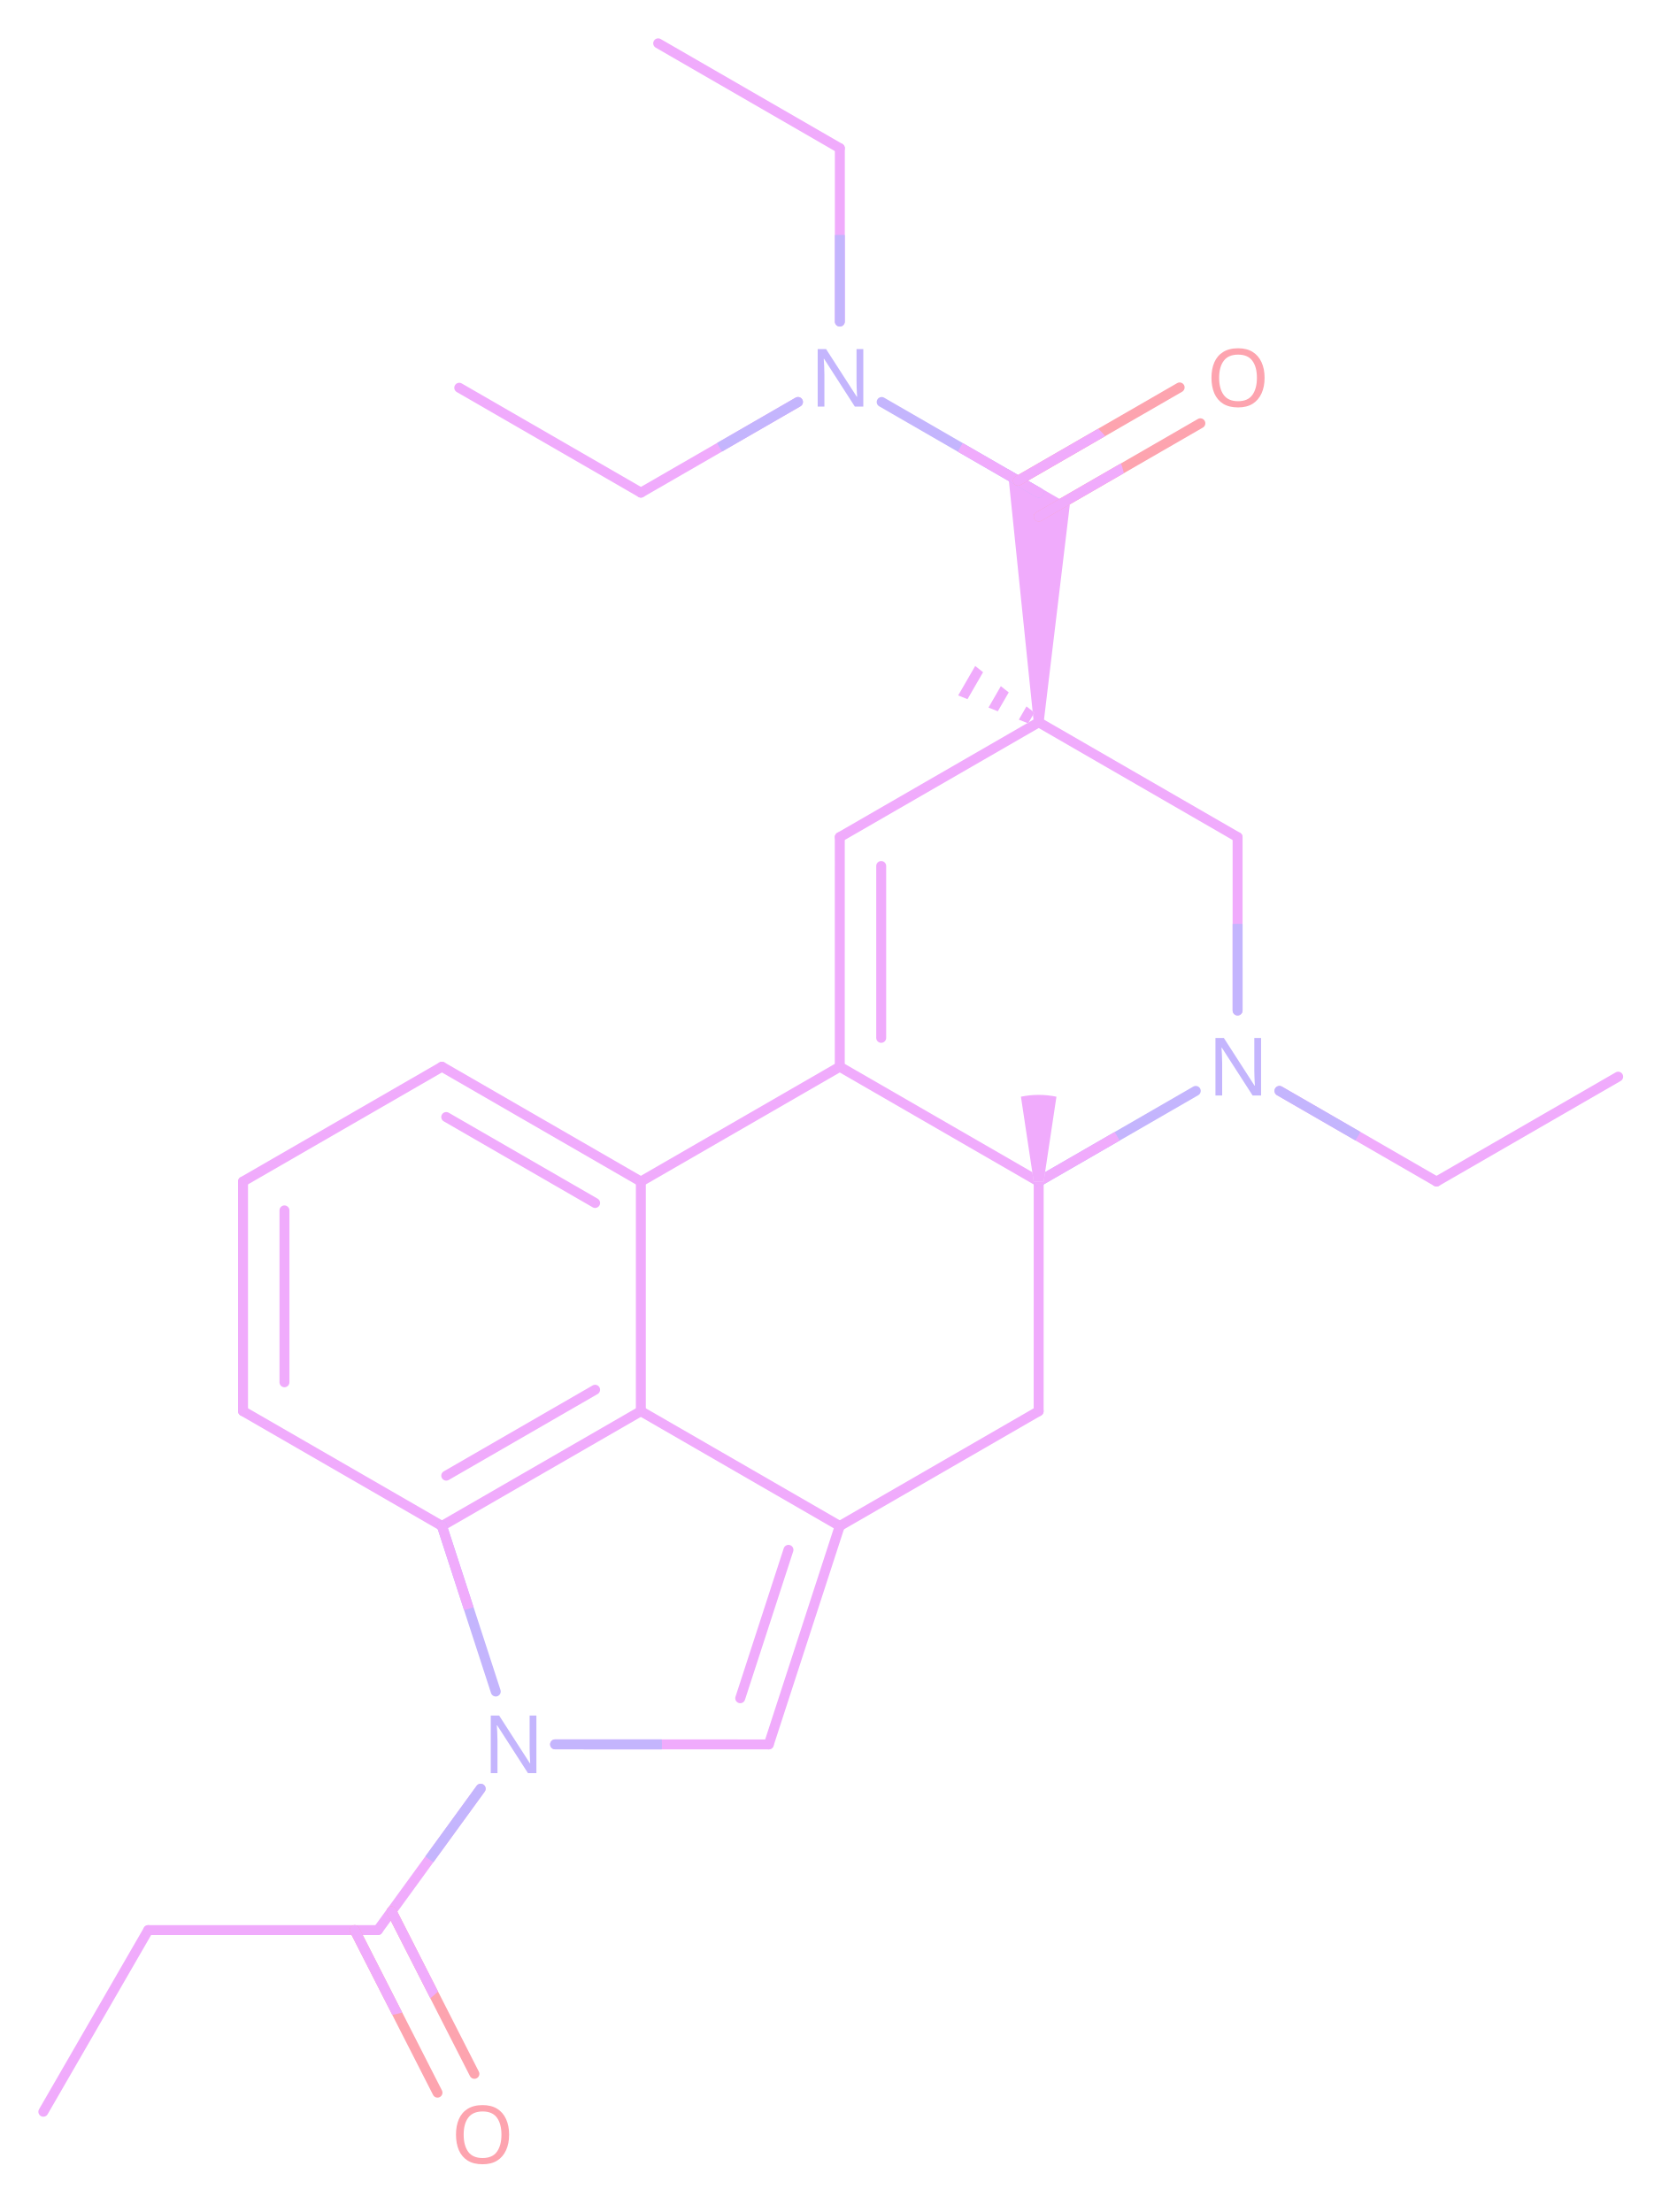
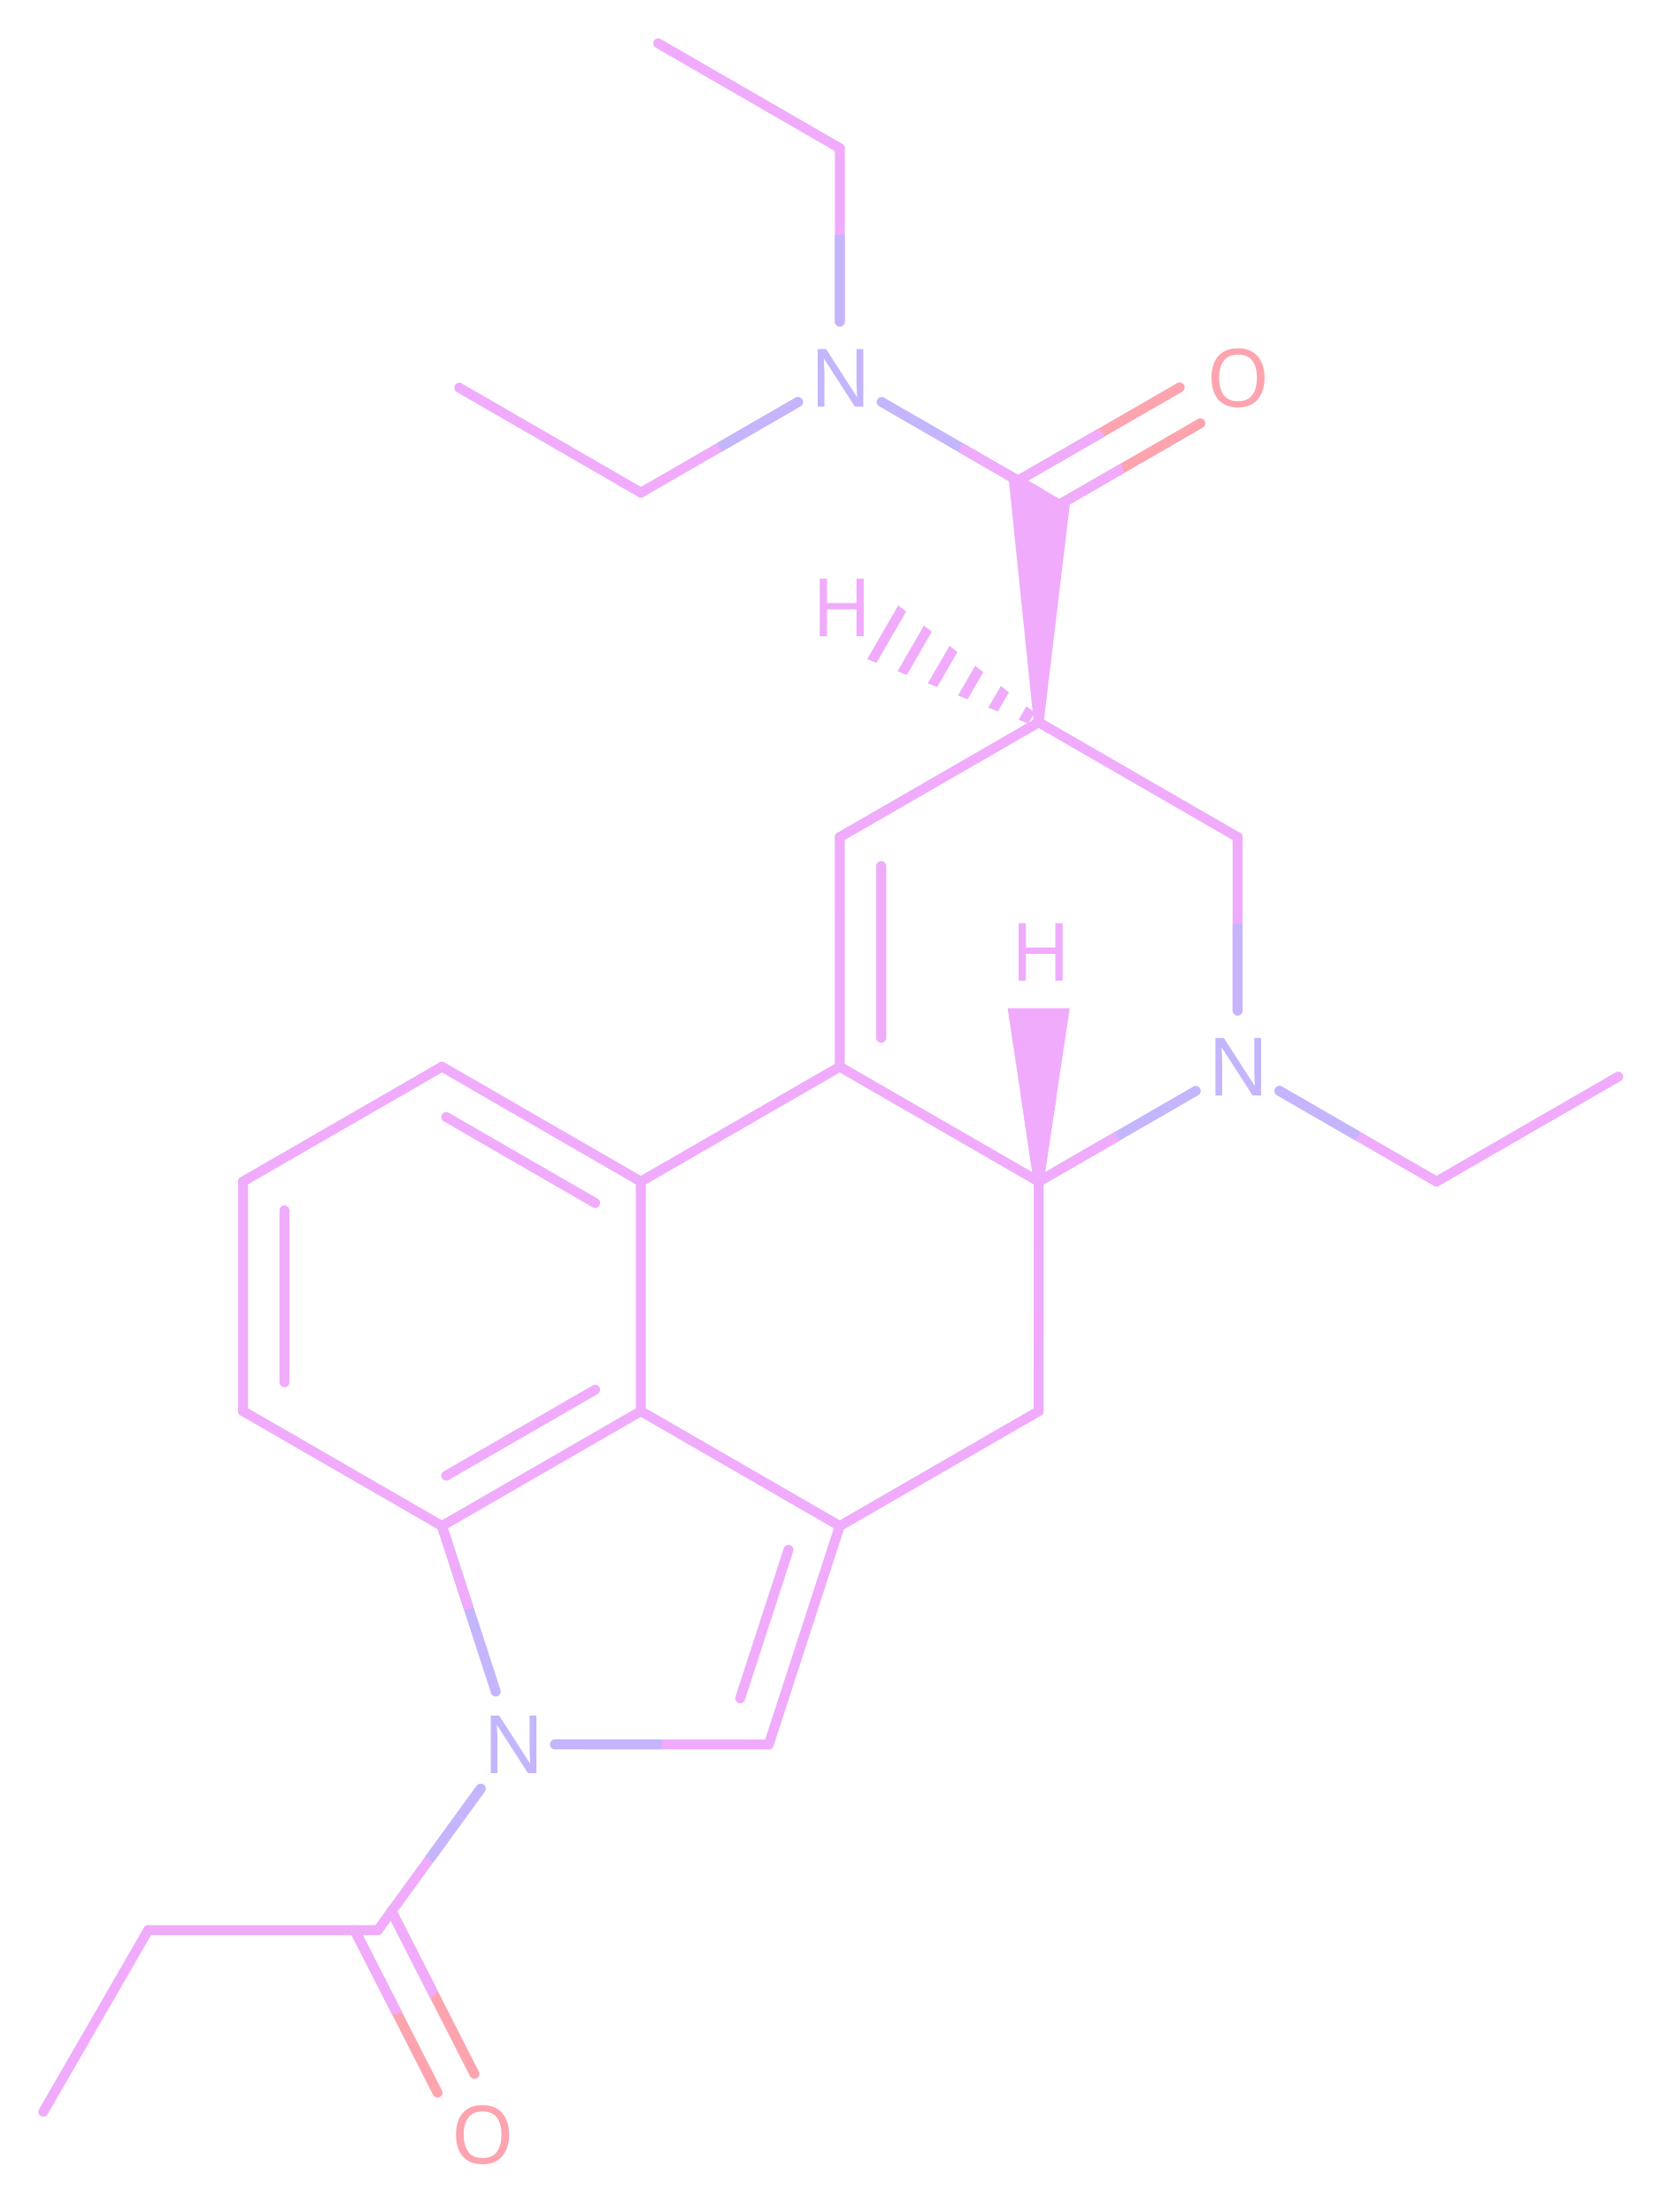
<svg xmlns="http://www.w3.org/2000/svg" width="433.037" stroke-miterlimit="10" font-weight="normal" height="576.623" font-style="normal" font-size="12px" id="svg2" version="1.1" style="font-style:normal;font-weight:normal;font-size:12px;font-family:Dialog;color-interpolation:auto;fill:#f0abfc;fill-opacity:1;stroke:none;stroke:none;stroke:none;stroke:none;stroke:none;stroke:none;stroke:none;stroke:none;color-rendering:auto;image-rendering:auto;shape-rendering:auto;text-rendering:auto">
  <defs id="genericDefs" />
  <g id="g5" transform="translate(-183.4816,-11.78029)" style="fill:#f0abfc;stroke:none">
    <defs id="1642522394782-defs1">
      <clipPath clipPathUnits="userSpaceOnUse" id="1642522394307-clipPath1">
        <path d="M 0,0 800,0 800,600 0,600 0,0 Z" id="path9" style="stroke:none" />
      </clipPath>
      <clipPath clipPathUnits="userSpaceOnUse" id="1642522394528-clipPath1">
        <path d="m 298.664,386.88 c -12.531,0 -22.689,10.158 -22.689,22.689 0,12.531 10.158,22.689 22.689,22.689 12.531,0 22.689,-10.158 22.689,-22.689 0,-12.531 -10.158,-22.689 -22.689,-22.689 z" id="path12" style="stroke:none" />
      </clipPath>
      <clipPath clipPathUnits="userSpaceOnUse" id="1642522394179-clipPath1">
        <path d="m 328.149,438.649 c -15.381,0 -27.85,12.469 -27.85,27.85 0,15.381 12.469,27.85 27.85,27.85 15.381,0 27.85,-12.469 27.85,-27.85 0,-15.381 -12.469,-27.85 -27.85,-27.85 z" id="path15" style="stroke:none" />
      </clipPath>
      <clipPath clipPathUnits="userSpaceOnUse" id="164252239449-clipPath1">
        <path d="m 308.755,455.286 c -12.581,0 -22.779,10.199 -22.779,22.779 0,12.581 10.199,22.779 22.779,22.779 12.581,0 22.779,-10.199 22.779,-22.779 0,-12.581 -10.199,-22.779 -22.779,-22.779 z" id="path18" style="stroke:none" />
      </clipPath>
      <clipPath clipPathUnits="userSpaceOnUse" id="1642522394367-clipPath1">
        <path d="m 281.973,492.518 c -12.372,0 -22.402,10.03 -22.402,22.402 0,12.372 10.03,22.402 22.402,22.402 12.372,0 22.402,-10.03 22.402,-22.402 0,-12.372 -10.03,-22.402 -22.402,-22.402 z" id="path21" style="stroke:none" />
      </clipPath>
      <clipPath clipPathUnits="userSpaceOnUse" id="1642522394554-clipPath1">
        <path d="m 454.195,176.598 c -12.962,0 -23.47,10.508 -23.47,23.47 0,12.962 10.508,23.47 23.47,23.47 12.962,0 23.47,-10.508 23.47,-23.47 0,-12.962 -10.508,-23.47 -23.47,-23.47 z" id="path24" style="stroke:none" />
      </clipPath>
      <clipPath clipPathUnits="userSpaceOnUse" id="1642522394474-clipPath1">
        <path d="m 454.2,116.577 c -13.052,0 -23.633,10.581 -23.633,23.633 0,13.052 10.581,23.633 23.633,23.633 13.052,0 23.633,-10.581 23.633,-23.633 0,-13.052 -10.581,-23.633 -23.633,-23.633 z" id="path27" style="stroke:none" />
      </clipPath>
      <clipPath clipPathUnits="userSpaceOnUse" id="1642522394429-clipPath1">
        <path d="m 391.459,92.938 c -13.052,0 -23.633,10.581 -23.633,23.633 0,13.052 10.581,23.633 23.633,23.633 13.052,0 23.633,-10.581 23.633,-23.633 0,-13.052 -10.581,-23.633 -23.633,-23.633 z" id="path30" style="stroke:none" />
      </clipPath>
      <clipPath clipPathUnits="userSpaceOnUse" id="1642522394343-clipPath1">
        <path d="m 402.365,73.015 c -12.48,0 -22.597,10.117 -22.597,22.597 0,12.48 10.117,22.597 22.597,22.597 12.48,0 22.597,-10.117 22.597,-22.597 0,-12.48 -10.117,-22.597 -22.597,-22.597 z" id="path33" style="stroke:none" />
      </clipPath>
      <clipPath clipPathUnits="userSpaceOnUse" id="1642522394288-clipPath1">
        <path d="m 506.032,252.599 c -12.479,0 -22.596,10.116 -22.596,22.596 0,12.479 10.116,22.596 22.596,22.596 12.479,0 22.596,-10.117 22.596,-22.596 0,-12.479 -10.116,-22.596 -22.596,-22.596 z" id="path36" style="stroke:none" />
      </clipPath>
      <clipPath clipPathUnits="userSpaceOnUse" id="1642522394173-clipPath1">
        <path d="m 454.19,296.157 c -13.054,0 -23.636,10.582 -23.636,23.636 0,13.054 10.582,23.636 23.636,23.636 13.054,0 23.636,-10.582 23.636,-23.636 0,-13.054 -10.582,-23.636 -23.636,-23.636 z" id="path39" style="stroke:none" />
      </clipPath>
      <clipPath clipPathUnits="userSpaceOnUse" id="1642522394711-clipPath1">
        <path d="m 516.939,272.522 c -13.052,0 -23.633,10.581 -23.633,23.633 0,13.052 10.581,23.633 23.633,23.633 13.052,0 23.633,-10.581 23.633,-23.633 0,-13.052 -10.581,-23.633 -23.633,-23.633 z" id="path42" style="stroke:none" />
      </clipPath>
      <clipPath clipPathUnits="userSpaceOnUse" id="1642522394378-clipPath1">
        <path d="m 454.19,297.196 c -12.48,0 -22.597,10.117 -22.597,22.597 0,12.48 10.117,22.597 22.597,22.597 12.48,0 22.597,-10.117 22.597,-22.597 0,-12.48 -10.117,-22.597 -22.597,-22.597 z" id="path45" style="stroke:none" />
      </clipPath>
      <clipPath clipPathUnits="userSpaceOnUse" id="1642522394739-clipPath1">
        <path d="m 454.2,117.448 c -12.571,0 -22.762,10.191 -22.762,22.762 0,12.571 10.191,22.762 22.762,22.762 12.571,0 22.762,-10.191 22.762,-22.762 0,-12.571 -10.191,-22.762 -22.762,-22.762 z" id="path48" style="stroke:none" />
      </clipPath>
      <clipPath clipPathUnits="userSpaceOnUse" id="1642522394285-clipPath1">
        <path d="m -498.229,-277.36 800,0 0,600 -800,0 0,-600 z" id="path51" style="stroke:none" />
      </clipPath>
      <clipPath clipPathUnits="userSpaceOnUse" id="1642522394111-clipPath1">
        <path d="m -309.357,-453.997 800,0 0,600 -800,0 0,-600 z" id="path54" style="stroke:none" />
      </clipPath>
      <clipPath clipPathUnits="userSpaceOnUse" id="1642522394670-clipPath1">
        <path d="m -301.044,-555.755 800,0 0,600 -800,0 0,-600 z" id="path57" style="stroke:none" />
      </clipPath>
      <clipPath clipPathUnits="userSpaceOnUse" id="1642522394360-clipPath1">
        <path d="m -446.924,-247.435 800,0 0,600 -800,0 0,-600 z" id="path60" style="stroke:none" />
      </clipPath>
      <clipPath clipPathUnits="userSpaceOnUse" id="1642522394748-clipPath1">
        <path d="m -395.091,-157.639 800,0 0,600 -800,0 0,-600 z" id="path63" style="stroke:none" />
      </clipPath>
      <clipPath clipPathUnits="userSpaceOnUse" id="1642522394581-clipPath1">
        <path d="m -394.559,-97.776 800,0 0,600 -800,0 0,-600 z" id="path66" style="stroke:none" />
      </clipPath>
      <clipPath clipPathUnits="userSpaceOnUse" id="1642522394279-clipPath1">
        <path d="m -497.94,-97.785 800,0 0,600 -800,0 0,-600 z" id="path69" style="stroke:none" />
      </clipPath>
    </defs>
    <g id="g71" style="text-rendering:geometricPrecision;fill:#f0abfc;stroke:none">
      <path d="m 245.525,379.64 c 0,0.716 0.58,1.296 1.296,1.296 0.716,0 1.296,-0.58 1.296,-1.296 l 0,-59.865 c 0,-0.716 -0.58,-1.296 -1.296,-1.296 -0.716,0 -1.296,0.58 -1.296,1.296 z m 10.797,-7.529 c 0,0.716 0.58,1.296 1.296,1.296 0.716,0 1.296,-0.58 1.296,-1.296 l 0,-44.806 c 0,-0.716 -0.58,-1.296 -1.296,-1.296 -0.716,0 -1.296,0.58 -1.296,1.296 z" clip-path="url(#1642522394307-clipPath1)" id="path73" style="stroke:none" />
    </g>
    <g id="g75" style="text-rendering:geometricPrecision;fill:#f0abfc;stroke:none">
      <path d="m 299.139,395.332 c -0.62,0.358 -0.832,1.15 -0.474,1.77 0.358,0.62 1.15,0.832 1.77,0.474 l 38.796,-22.395 c 0.62,-0.358 0.832,-1.15 0.474,-1.77 -0.358,-0.62 -1.15,-0.832 -1.77,-0.474 z m -1.122,13.114 c -0.62,0.358 -0.832,1.15 -0.474,1.77 0.358,0.62 1.15,0.832 1.77,0.474 l 51.837,-29.922 c 0.62,-0.358 0.832,-1.15 0.474,-1.77 -0.358,-0.62 -1.15,-0.832 -1.77,-0.474 z" clip-path="url(#1642522394307-clipPath1)" id="path77" style="stroke:none" />
    </g>
    <g id="g79" style="text-rendering:geometricPrecision;fill:#f0abfc;stroke:none">
      <path d="m 337.938,326.494 c 0.62,0.358 1.412,0.146 1.77,-0.474 0.358,-0.62 0.146,-1.412 -0.474,-1.77 l -38.803,-22.405 c -0.62,-0.358 -1.412,-0.146 -1.77,0.474 -0.358,0.62 -0.146,1.412 0.474,1.77 z m 11.919,-5.585 c 0.62,0.358 1.412,0.146 1.77,-0.474 0.358,-0.62 0.146,-1.412 -0.474,-1.77 l -51.844,-29.935 c -0.62,-0.358 -1.412,-0.146 -1.77,0.474 -0.358,0.62 -0.146,1.412 0.474,1.77 z" clip-path="url(#1642522394307-clipPath1)" id="path81" style="stroke:none" />
    </g>
    <g id="g83" style="text-rendering:geometricPrecision;fill:#f0abfc;stroke:none">
      <path d="m 246.173,380.762 51.844,29.929 c 0.62,0.358 1.412,0.145 1.77,-0.474 0.358,-0.62 0.145,-1.412 -0.474,-1.77 l -51.844,-29.929 c -0.62,-0.358 -1.412,-0.145 -1.77,0.474 -0.358,0.62 -0.146,1.412 0.474,1.77 z" clip-path="url(#1642522394307-clipPath1)" id="path85" style="stroke:none" />
    </g>
    <g id="g87" style="text-rendering:geometricPrecision;fill:#f0abfc;stroke:none">
      <path d="m 298.014,288.729 -51.841,29.923 c -0.62,0.358 -0.832,1.15 -0.474,1.77 0.358,0.62 1.15,0.832 1.77,0.474 l 51.841,-29.923 c 0.62,-0.358 0.832,-1.15 0.474,-1.77 -0.358,-0.62 -1.15,-0.832 -1.77,-0.474 z" clip-path="url(#1642522394307-clipPath1)" id="path89" style="stroke:none" />
    </g>
    <g id="g91" style="text-rendering:geometricPrecision;fill:#f0abfc;stroke:none">
      <path d="m 351.797,379.646 0.004,-59.86 c 10e-5,-0.716 -0.58,-1.296 -1.296,-1.296 -0.716,0 -1.296,0.58 -1.296,1.296 l -0.004,59.86 c 0,0.716 0.58,1.296 1.296,1.296 0.716,1e-4 1.296,-0.58 1.296,-1.296 z" clip-path="url(#1642522394307-clipPath1)" id="path93" style="stroke:none" />
    </g>
    <g id="g95" style="text-rendering:geometricPrecision;fill:#f0abfc;stroke:none">
      <path d="m 402.993,410.703 51.835,-29.932 c 0.62,-0.358 0.832,-1.15 0.474,-1.77 -0.358,-0.62 -1.15,-0.832 -1.77,-0.474 l -51.835,29.932 c -0.62,0.358 -0.832,1.15 -0.474,1.77 0.358,0.62 1.15,0.832 1.77,0.474 z" clip-path="url(#1642522394307-clipPath1)" id="path97" style="stroke:none" />
    </g>
    <g id="g99" style="text-rendering:geometricPrecision;fill:#f0abfc;stroke:none">
      <path d="m 455.476,379.649 0.01,-59.856 c 10e-5,-0.716 -0.58,-1.296 -1.295,-1.296 -0.716,-1e-4 -1.296,0.58 -1.296,1.295 l -0.01,59.856 c -2e-4,0.716 0.58,1.296 1.295,1.296 0.716,2e-4 1.296,-0.58 1.296,-1.295 z" clip-path="url(#1642522394307-clipPath1)" id="path101" style="stroke:none" />
    </g>
    <g id="g103" style="text-rendering:geometricPrecision;fill:#f0abfc;stroke:none">
      <path d="m 454.838,318.671 -51.844,-29.935 c -0.62,-0.358 -1.412,-0.146 -1.77,0.474 -0.358,0.62 -0.146,1.412 0.474,1.77 l 51.844,29.935 c 0.62,0.358 1.412,0.146 1.77,-0.474 0.358,-0.62 0.146,-1.412 -0.474,-1.77 z" clip-path="url(#1642522394307-clipPath1)" id="path105" style="stroke:none" />
    </g>
    <g id="g107" style="text-rendering:geometricPrecision;fill:#f0abfc;stroke:none">
      <path d="m 349.854,380.768 51.844,29.935 c 0.62,0.358 1.412,0.146 1.77,-0.474 0.358,-0.62 0.146,-1.412 -0.474,-1.77 l -51.844,-29.935 c -0.62,-0.358 -1.412,-0.146 -1.77,0.474 -0.358,0.62 -0.146,1.412 0.474,1.77 z" clip-path="url(#1642522394307-clipPath1)" id="path109" style="stroke:none" />
    </g>
    <g id="g111" style="text-rendering:geometricPrecision;fill:#f0abfc;stroke:none">
      <path d="m 351.153,320.908 51.841,-29.929 c 0.62,-0.358 0.832,-1.15 0.474,-1.77 -0.358,-0.62 -1.15,-0.832 -1.77,-0.474 l -51.841,29.929 c -0.62,0.358 -0.832,1.15 -0.474,1.77 0.358,0.62 1.15,0.832 1.77,0.474 z" clip-path="url(#1642522394307-clipPath1)" id="path113" style="stroke:none" />
    </g>
    <g id="g115" style="text-rendering:geometricPrecision;fill:#f0abfc;stroke:none">
      <path d="m 506.675,228.882 -51.833,-29.936 c -0.62,-0.358 -1.412,-0.146 -1.77,0.474 -0.358,0.62 -0.146,1.412 0.474,1.77 l 51.833,29.936 c 0.62,0.358 1.412,0.146 1.77,-0.474 0.358,-0.62 0.146,-1.412 -0.474,-1.77 z" clip-path="url(#1642522394307-clipPath1)" id="path117" style="stroke:none" />
    </g>
    <g id="g119" style="text-rendering:geometricPrecision;fill:#f0abfc;stroke:none">
      <path d="m 453.547,198.946 -51.846,29.931 c -0.62,0.358 -0.832,1.15 -0.474,1.77 0.358,0.62 1.15,0.832 1.77,0.474 l 51.846,-29.931 c 0.62,-0.358 0.832,-1.15 0.474,-1.77 -0.358,-0.62 -1.15,-0.832 -1.77,-0.474 z" clip-path="url(#1642522394307-clipPath1)" id="path121" style="stroke:none" />
    </g>
    <g id="g123" style="text-rendering:geometricPrecision;fill:#f0abfc;stroke:none">
      <path d="m 401.051,289.858 c -10e-5,0.716 0.58,1.296 1.296,1.296 0.716,0 1.296,-0.58 1.296,-1.296 l 0.003,-59.858 c 0,-0.716 -0.58,-1.296 -1.296,-1.296 -0.716,0 -1.296,0.58 -1.296,1.296 z m 10.797,-7.529 c 0,0.716 0.58,1.296 1.296,1.296 0.716,1e-4 1.296,-0.58 1.296,-1.296 l 0.002,-44.8 c 1e-4,-0.716 -0.58,-1.296 -1.296,-1.296 -0.716,-1e-4 -1.296,0.58 -1.296,1.296 z" clip-path="url(#1642522394307-clipPath1)" id="path125" style="stroke:none" />
    </g>
    <g id="g127" style="text-rendering:geometricPrecision;fill:#f0abfc;stroke:none">
      <path d="m 403.578,409.982 c 0.221,-0.681 -0.151,-1.411 -0.832,-1.633 -0.681,-0.221 -1.411,0.151 -1.633,0.832 l -18.497,56.928 c -0.221,0.681 0.151,1.411 0.832,1.633 0.681,0.221 1.411,-0.151 1.633,-0.832 z m -13.37,6.211 c 0.221,-0.681 -0.151,-1.411 -0.832,-1.633 -0.681,-0.221 -1.411,0.151 -1.633,0.832 l -12.57,38.687 c -0.221,0.681 0.151,1.411 0.832,1.633 0.681,0.221 1.411,-0.151 1.633,-0.832 z" clip-path="url(#1642522394307-clipPath1)" id="path129" style="stroke:none" />
    </g>
    <g id="g131" style="fill:#c4b5fd;stroke:none;text-rendering:geometricPrecision">
      <path d="m 297.432,409.969 14.023,43.157 c 0.221,0.681 0.952,1.053 1.633,0.832 0.681,-0.221 1.053,-0.952 0.832,-1.633 l -14.023,-43.157 c -0.221,-0.681 -0.952,-1.053 -1.633,-0.832 -0.681,0.221 -1.053,0.952 -0.832,1.633 z" clip-path="url(#1642522394307-clipPath1)" id="path133" style="stroke:none" />
      <path d="m 297.432,409.969 14.023,43.157 c 0.221,0.681 0.952,1.053 1.633,0.832 0.681,-0.221 1.053,-0.952 0.832,-1.633 l -14.023,-43.157 c -0.221,-0.681 -0.952,-1.053 -1.633,-0.832 -0.681,0.221 -1.053,0.952 -0.832,1.633 z" clip-path="url(#1642522394528-clipPath1)" id="path135" style="fill:#f0abfc;stroke:none" />
    </g>
    <g id="g137" style="text-rendering:geometricPrecision;fill:#f0abfc;stroke:none">
      <path d="m 328.149,467.795 55.699,0.011 c 0.716,1e-4 1.296,-0.58 1.296,-1.295 2e-4,-0.716 -0.58,-1.296 -1.295,-1.296 l -55.699,-0.01 c -0.716,-2e-4 -1.296,0.58 -1.296,1.295 -2e-4,0.716 0.58,1.296 1.295,1.296 z" clip-path="url(#1642522394307-clipPath1)" id="path139" style="stroke:none" />
      <path d="m 328.149,467.795 55.699,0.011 c 0.716,1e-4 1.296,-0.58 1.296,-1.295 2e-4,-0.716 -0.58,-1.296 -1.295,-1.296 l -55.699,-0.01 c -0.716,-2e-4 -1.296,0.58 -1.296,1.295 -2e-4,0.716 0.58,1.296 1.295,1.296 z" clip-path="url(#1642522394179-clipPath1)" id="path141" style="fill:#c4b5fd;stroke:none" />
    </g>
    <g id="g143" style="text-rendering:geometricPrecision;fill:#f0abfc;stroke:none">
      <path d="m 307.707,477.303 -26.782,36.855 c -0.421,0.579 -0.292,1.389 0.286,1.81 0.579,0.421 1.389,0.292 1.81,-0.286 l 26.782,-36.855 c 0.421,-0.579 0.292,-1.389 -0.286,-1.81 -0.579,-0.421 -1.389,-0.292 -1.81,0.286 z" clip-path="url(#1642522394307-clipPath1)" id="path145" style="stroke:none" />
      <path d="m 307.707,477.303 -26.782,36.855 c -0.421,0.579 -0.292,1.389 0.286,1.81 0.579,0.421 1.389,0.292 1.81,-0.286 l 26.782,-36.855 c 0.421,-0.579 0.292,-1.389 -0.286,-1.81 -0.579,-0.421 -1.389,-0.292 -1.81,0.286 z" clip-path="url(#164252239449-clipPath1)" id="path147" style="fill:#c4b5fd;stroke:none" />
    </g>
    <g id="g149" style="text-rendering:geometricPrecision;fill:#f0abfc;stroke:none">
      <path d="m 281.973,513.624 -59.858,0 c -0.716,0 -1.296,0.58 -1.296,1.296 0,0.716 0.58,1.296 1.296,1.296 l 59.858,0 c 0.716,0 1.296,-0.58 1.296,-1.296 0,-0.716 -0.58,-1.296 -1.296,-1.296 z" clip-path="url(#1642522394307-clipPath1)" id="path151" style="stroke:none" />
    </g>
    <g id="g153" style="fill:#fda4af;stroke:none;text-rendering:geometricPrecision">
      <path d="m 286.69,509.431 c -0.325,-0.638 -1.105,-0.891 -1.743,-0.566 -0.638,0.325 -0.891,1.105 -0.566,1.743 l 21.587,42.372 c 0.325,0.638 1.105,0.891 1.743,0.566 0.638,-0.325 0.891,-1.105 0.566,-1.743 z m -9.62,4.901 c -0.325,-0.638 -1.105,-0.891 -1.743,-0.566 -0.638,0.325 -0.891,1.105 -0.566,1.742 l 21.587,42.372 c 0.325,0.638 1.105,0.891 1.743,0.566 0.638,-0.325 0.891,-1.105 0.566,-1.743 z" clip-path="url(#1642522394307-clipPath1)" id="path155" style="stroke:none" />
      <path d="m 286.69,509.431 c -0.325,-0.638 -1.105,-0.891 -1.743,-0.566 -0.638,0.325 -0.891,1.105 -0.566,1.743 l 21.587,42.372 c 0.325,0.638 1.105,0.891 1.743,0.566 0.638,-0.325 0.891,-1.105 0.566,-1.743 z m -9.62,4.901 c -0.325,-0.638 -1.105,-0.891 -1.743,-0.566 -0.638,0.325 -0.891,1.105 -0.566,1.742 l 21.587,42.372 c 0.325,0.638 1.105,0.891 1.743,0.566 0.638,-0.325 0.891,-1.105 0.566,-1.743 z" clip-path="url(#1642522394367-clipPath1)" id="path157" style="fill:#f0abfc;stroke:none" />
    </g>
    <g id="g159" style="text-rendering:geometricPrecision;fill:#f0abfc;stroke:none">
      <path d="m 454.195,200.068 1.296,1e-4 6.807,-56.678 -8.097,-4.676 -8.097,-4.676 6.796,66.03 z" clip-path="url(#1642522394307-clipPath1)" id="path161" style="stroke:none" />
    </g>
-     <g id="g163" style="fill:#ffffff99;stroke:none;text-rendering:geometricPrecision">
+     <g id="g163" style="fill:#f0abfc;stroke:none;text-rendering:geometricPrecision">
      <path d="m 449.012,199.38 2.432,0.97 1.62,-2.807 0,0 -2.056,-1.621 0,0 -1.996,3.457 z m -7.904,-3.154 2.432,0.97 2.841,-4.92 -2.056,-1.621 -3.216,5.571 z m -7.903,-3.154 2.432,0.97 4.061,-7.034 0,0 -2.056,-1.621 -4.436,7.684 z m -7.904,-3.154 2.432,0.971 5.281,-9.148 0,0 -2.056,-1.621 -5.657,9.798 z m -7.904,-3.154 2.432,0.971 6.502,-11.261 -2.056,-1.621 -6.877,11.912 z m -7.904,-3.154 2.432,0.971 0,0 7.722,-13.375 -2.056,-1.621 -4.049,7.013 -4.049,7.013 z" clip-path="url(#1642522394307-clipPath1)" id="path165" style="stroke:none" />
      <path d="m 449.012,199.38 2.432,0.97 1.62,-2.807 0,0 -2.056,-1.621 0,0 -1.996,3.457 z m -7.904,-3.154 2.432,0.97 2.841,-4.92 -2.056,-1.621 -3.216,5.571 z m -7.903,-3.154 2.432,0.97 4.061,-7.034 0,0 -2.056,-1.621 -4.436,7.684 z m -7.904,-3.154 2.432,0.971 5.281,-9.148 0,0 -2.056,-1.621 -5.657,9.798 z m -7.904,-3.154 2.432,0.971 6.502,-11.261 -2.056,-1.621 -6.877,11.912 z m -7.904,-3.154 2.432,0.971 0,0 7.722,-13.375 -2.056,-1.621 -4.049,7.013 -4.049,7.013 z" clip-path="url(#1642522394554-clipPath1)" id="path167" style="fill:#f0abfc;stroke:none" />
    </g>
    <g id="g169" style="fill:#c4b5fd;stroke:none;text-rendering:geometricPrecision">
      <path d="m 454.848,139.088 -40.931,-23.636 c -0.62,-0.358 -1.412,-0.146 -1.77,0.474 -0.358,0.62 -0.146,1.412 0.474,1.77 l 40.931,23.636 c 0.62,0.358 1.412,0.146 1.77,-0.474 0.358,-0.62 0.146,-1.412 -0.474,-1.77 z" clip-path="url(#1642522394307-clipPath1)" id="path171" style="stroke:none" />
      <path d="m 454.848,139.088 -40.931,-23.636 c -0.62,-0.358 -1.412,-0.146 -1.77,0.474 -0.358,0.62 -0.146,1.412 0.474,1.77 l 40.931,23.636 c 0.62,0.358 1.412,0.146 1.77,-0.474 0.358,-0.62 0.146,-1.412 -0.474,-1.77 z" clip-path="url(#1642522394474-clipPath1)" id="path173" style="fill:#f0abfc;stroke:none" />
    </g>
    <g id="g175" style="text-rendering:geometricPrecision;fill:#f0abfc;stroke:none">
      <path d="m 390.811,115.449 -40.936,23.63 c -0.62,0.358 -0.832,1.15 -0.474,1.77 0.358,0.62 1.15,0.832 1.77,0.474 l 40.936,-23.63 c 0.62,-0.358 0.832,-1.15 0.474,-1.77 -0.358,-0.62 -1.15,-0.832 -1.77,-0.474 z" clip-path="url(#1642522394307-clipPath1)" id="path177" style="stroke:none" />
      <path d="m 390.811,115.449 -40.936,23.63 c -0.62,0.358 -0.832,1.15 -0.474,1.77 0.358,0.62 1.15,0.832 1.77,0.474 l 40.936,-23.63 c 0.62,-0.358 0.832,-1.15 0.474,-1.77 -0.358,-0.62 -1.15,-0.832 -1.77,-0.474 z" clip-path="url(#1642522394429-clipPath1)" id="path179" style="fill:#c4b5fd;stroke:none" />
    </g>
    <g id="g181" style="text-rendering:geometricPrecision;fill:#f0abfc;stroke:none">
      <path d="m 403.661,95.612 0.004,-45.193 c 1e-4,-0.716 -0.58,-1.296 -1.296,-1.296 -0.716,0 -1.296,0.58 -1.296,1.296 l -0.004,45.193 c -1e-4,0.716 0.58,1.296 1.296,1.296 0.716,0 1.296,-0.58 1.296,-1.296 z" clip-path="url(#1642522394307-clipPath1)" id="path183" style="stroke:none" />
      <path d="m 403.661,95.612 0.004,-45.193 c 1e-4,-0.716 -0.58,-1.296 -1.296,-1.296 -0.716,0 -1.296,0.58 -1.296,1.296 l -0.004,45.193 c -1e-4,0.716 0.58,1.296 1.296,1.296 0.716,0 1.296,-0.58 1.296,-1.296 z" clip-path="url(#1642522394343-clipPath1)" id="path185" style="fill:#c4b5fd;stroke:none" />
    </g>
    <g id="g187" style="text-rendering:geometricPrecision;fill:#f0abfc;stroke:none">
      <path d="m 507.327,275.195 -0.004,-45.191 c -1e-4,-0.716 -0.58,-1.296 -1.296,-1.295 -0.716,0 -1.296,0.58 -1.296,1.296 l 0.004,45.191 c 0,0.716 0.58,1.296 1.296,1.296 0.716,-1e-4 1.296,-0.58 1.296,-1.296 z" clip-path="url(#1642522394307-clipPath1)" id="path189" style="stroke:none" />
      <path d="m 507.327,275.195 -0.004,-45.191 c -1e-4,-0.716 -0.58,-1.296 -1.296,-1.295 -0.716,0 -1.296,0.58 -1.296,1.296 l 0.004,45.191 c 0,0.716 0.58,1.296 1.296,1.296 0.716,-1e-4 1.296,-0.58 1.296,-1.296 z" clip-path="url(#1642522394288-clipPath1)" id="path191" style="fill:#c4b5fd;stroke:none" />
    </g>
    <g id="g193" style="fill:#c4b5fd;stroke:none;text-rendering:geometricPrecision">
      <path d="m 454.838,320.915 40.938,-23.637 c 0.62,-0.358 0.832,-1.15 0.474,-1.77 -0.358,-0.62 -1.15,-0.832 -1.77,-0.474 l -40.938,23.636 c -0.62,0.358 -0.832,1.15 -0.474,1.77 0.358,0.62 1.15,0.832 1.77,0.474 z" clip-path="url(#1642522394307-clipPath1)" id="path195" style="stroke:none" />
      <path d="m 454.838,320.915 40.938,-23.637 c 0.62,-0.358 0.832,-1.15 0.474,-1.77 -0.358,-0.62 -1.15,-0.832 -1.77,-0.474 l -40.938,23.636 c -0.62,0.358 -0.832,1.15 -0.474,1.77 0.358,0.62 1.15,0.832 1.77,0.474 z" clip-path="url(#1642522394173-clipPath1)" id="path197" style="fill:#f0abfc;stroke:none" />
    </g>
    <g id="g199" style="text-rendering:geometricPrecision;fill:#f0abfc;stroke:none">
      <path d="m 516.291,297.277 40.935,23.631 c 0.62,0.358 1.412,0.145 1.77,-0.474 0.358,-0.62 0.145,-1.412 -0.474,-1.77 l -40.935,-23.631 c -0.62,-0.358 -1.412,-0.145 -1.77,0.474 -0.358,0.62 -0.146,1.412 0.474,1.77 z" clip-path="url(#1642522394307-clipPath1)" id="path201" style="stroke:none" />
      <path d="m 516.291,297.277 40.935,23.631 c 0.62,0.358 1.412,0.145 1.77,-0.474 0.358,-0.62 0.145,-1.412 -0.474,-1.77 l -40.935,-23.631 c -0.62,-0.358 -1.412,-0.145 -1.77,0.474 -0.358,0.62 -0.146,1.412 0.474,1.77 z" clip-path="url(#1642522394711-clipPath1)" id="path203" style="fill:#c4b5fd;stroke:none" />
    </g>
-     <g id="g205" style="fill:#ffffff99;stroke:none;text-rendering:geometricPrecision">
+     <g id="g205" style="fill:#f0abfc;stroke:none;text-rendering:geometricPrecision">
      <path d="m 454.19,319.793 1.296,0 6.802,-45.193 -8.098,0 -8.098,0 6.802,45.193 z" clip-path="url(#1642522394307-clipPath1)" id="path207" style="stroke:none" />
      <path d="m 454.19,319.793 1.296,0 6.802,-45.193 -8.098,0 -8.098,0 6.802,45.193 z" clip-path="url(#1642522394378-clipPath1)" id="path209" style="fill:#f0abfc;stroke:none" />
    </g>
    <g id="g211" style="fill:#fda4af;stroke:none;text-rendering:geometricPrecision">
      <path d="m 448.154,135.97 c -0.62,0.358 -0.832,1.15 -0.474,1.77 0.358,0.62 1.15,0.832 1.77,0.474 l 42.126,-24.317 c 0.62,-0.358 0.832,-1.15 0.474,-1.77 -0.358,-0.62 -1.15,-0.832 -1.77,-0.474 z m 5.398,9.351 c -0.62,0.358 -0.832,1.15 -0.474,1.77 0.358,0.62 1.15,0.832 1.77,0.474 l 42.126,-24.317 c 0.62,-0.358 0.832,-1.15 0.474,-1.77 -0.358,-0.62 -1.15,-0.832 -1.77,-0.474 z" clip-path="url(#1642522394307-clipPath1)" id="path213" style="stroke:none" />
      <path d="m 448.154,135.97 c -0.62,0.358 -0.832,1.15 -0.474,1.77 0.358,0.62 1.15,0.832 1.77,0.474 l 42.126,-24.317 c 0.62,-0.358 0.832,-1.15 0.474,-1.77 -0.358,-0.62 -1.15,-0.832 -1.77,-0.474 z m 5.398,9.351 c -0.62,0.358 -0.832,1.15 -0.474,1.77 0.358,0.62 1.15,0.832 1.77,0.474 l 42.126,-24.317 c 0.62,-0.358 0.832,-1.15 0.474,-1.77 -0.358,-0.62 -1.15,-0.832 -1.77,-0.474 z" clip-path="url(#1642522394739-clipPath1)" id="path215" style="fill:#f0abfc;stroke:none" />
    </g>
    <g id="g217" style="text-rendering:geometricPrecision;fill:#f0abfc;stroke:none">
      <path d="m 220.993,514.272 -27.338,47.35 c -0.358,0.62 -0.146,1.412 0.474,1.77 0.62,0.358 1.412,0.146 1.77,-0.474 l 27.338,-47.35 c 0.358,-0.62 0.146,-1.412 -0.474,-1.77 -0.62,-0.358 -1.412,-0.146 -1.77,0.474 z" clip-path="url(#1642522394307-clipPath1)" id="path219" style="stroke:none" />
    </g>
    <g id="g221" style="text-rendering:geometricPrecision;fill:#f0abfc;stroke:none">
      <path d="m 558.521,320.908 47.349,-27.34 c 0.62,-0.358 0.832,-1.15 0.474,-1.77 -0.358,-0.62 -1.15,-0.832 -1.77,-0.474 l -47.349,27.34 c -0.62,0.358 -0.832,1.15 -0.474,1.77 0.358,0.62 1.15,0.832 1.77,0.474 z" clip-path="url(#1642522394307-clipPath1)" id="path223" style="stroke:none" />
    </g>
    <g id="g225" style="text-rendering:geometricPrecision;fill:#f0abfc;stroke:none">
      <path d="m 351.171,139.079 -47.348,-27.342 c -0.62,-0.358 -1.412,-0.146 -1.77,0.474 -0.358,0.62 -0.146,1.412 0.474,1.77 l 47.348,27.342 c 0.62,0.358 1.412,0.146 1.77,-0.474 0.358,-0.62 0.146,-1.412 -0.474,-1.77 z" clip-path="url(#1642522394307-clipPath1)" id="path227" style="stroke:none" />
    </g>
    <g id="g229" style="text-rendering:geometricPrecision;fill:#f0abfc;stroke:none">
      <path d="M 403.017,49.296 355.669,21.954 c -0.62,-0.358 -1.412,-0.146 -1.77,0.474 -0.358,0.62 -0.146,1.412 0.474,1.77 l 47.348,27.342 c 0.62,0.358 1.412,0.146 1.77,-0.474 0.358,-0.62 0.146,-1.412 -0.474,-1.77 z" clip-path="url(#1642522394307-clipPath1)" id="path231" style="stroke:none" />
    </g>
    <g id="g233" style="fill:#eef2ff;stroke:none;text-rendering:geometricPrecision">
      </g>
    <g font-size="21px" transform="translate(498.2286,277.36)" id="g237" style="font-size:21px;font-family:sans-serif;fill:#c4b5fd;stroke:none;text-rendering:geometricPrecision">
      <text x="0" xml:space="preserve" y="20" clip-path="url(#1642522394285-clipPath1)" id="text239" style="stroke:none">N</text>
    </g>
    <g font-size="21px" id="g241" style="font-size:21px;font-family:sans-serif;fill:#eef2ff;stroke:none;text-rendering:geometricPrecision">
      <text x="0" y="20" transform="translate(309.3569,453.9971)" clip-path="url(#1642522394111-clipPath1)" xml:space="preserve" id="text245" style="fill:#c4b5fd;stroke:none">N</text>
    </g>
    <g font-size="21px" id="g247" style="font-size:21px;font-family:sans-serif;fill:#eef2ff;stroke:none;text-rendering:geometricPrecision">
      <text x="0" y="20" transform="translate(301.0443,555.7552)" clip-path="url(#1642522394670-clipPath1)" xml:space="preserve" id="text251" style="fill:#fda4af;stroke:none">O</text>
    </g>
    <g font-size="21px" id="g253" style="font-size:21px;font-family:sans-serif;fill:#eef2ff;stroke:none;text-rendering:geometricPrecision">
-       <text x="0" y="20" transform="translate(446.9244,247.4346)" clip-path="url(#1642522394360-clipPath1)" xml:space="preserve" id="text257" style="fill:#ffffff99;stroke:none">H</text>
+       <text x="0" y="20" transform="translate(446.9244,247.4346)" clip-path="url(#1642522394360-clipPath1)" xml:space="preserve" id="text257" style="fill:#f0abfc;stroke:none">H</text>
    </g>
    <g font-size="21px" id="g259" style="font-size:21px;font-family:sans-serif;fill:#eef2ff;stroke:none;text-rendering:geometricPrecision">
-       <text x="0" y="20" transform="translate(395.0906,157.6388)" clip-path="url(#1642522394748-clipPath1)" xml:space="preserve" id="text263" style="fill:#ffffff99;stroke:none">H</text>
+       <text x="0" y="20" transform="translate(395.0906,157.6388)" clip-path="url(#1642522394748-clipPath1)" xml:space="preserve" id="text263" style="fill:#f0abfc;stroke:none">H</text>
    </g>
    <g font-size="21px" id="g265" style="font-size:21px;font-family:sans-serif;fill:#eef2ff;stroke:none;text-rendering:geometricPrecision">
      <text x="0" y="20" transform="translate(394.5593,97.7762)" clip-path="url(#1642522394581-clipPath1)" xml:space="preserve" id="text269" style="fill:#c4b5fd;stroke:none">N</text>
    </g>
    <g font-size="21px" id="g271" style="font-size:21px;font-family:sans-serif;fill:#eef2ff;stroke:none;text-rendering:geometricPrecision">
      <text x="0" y="20" transform="translate(497.9397,97.7852)" clip-path="url(#1642522394279-clipPath1)" xml:space="preserve" id="text275" style="fill:#fda4af;stroke:none">O</text>
    </g>
  </g>
</svg>
